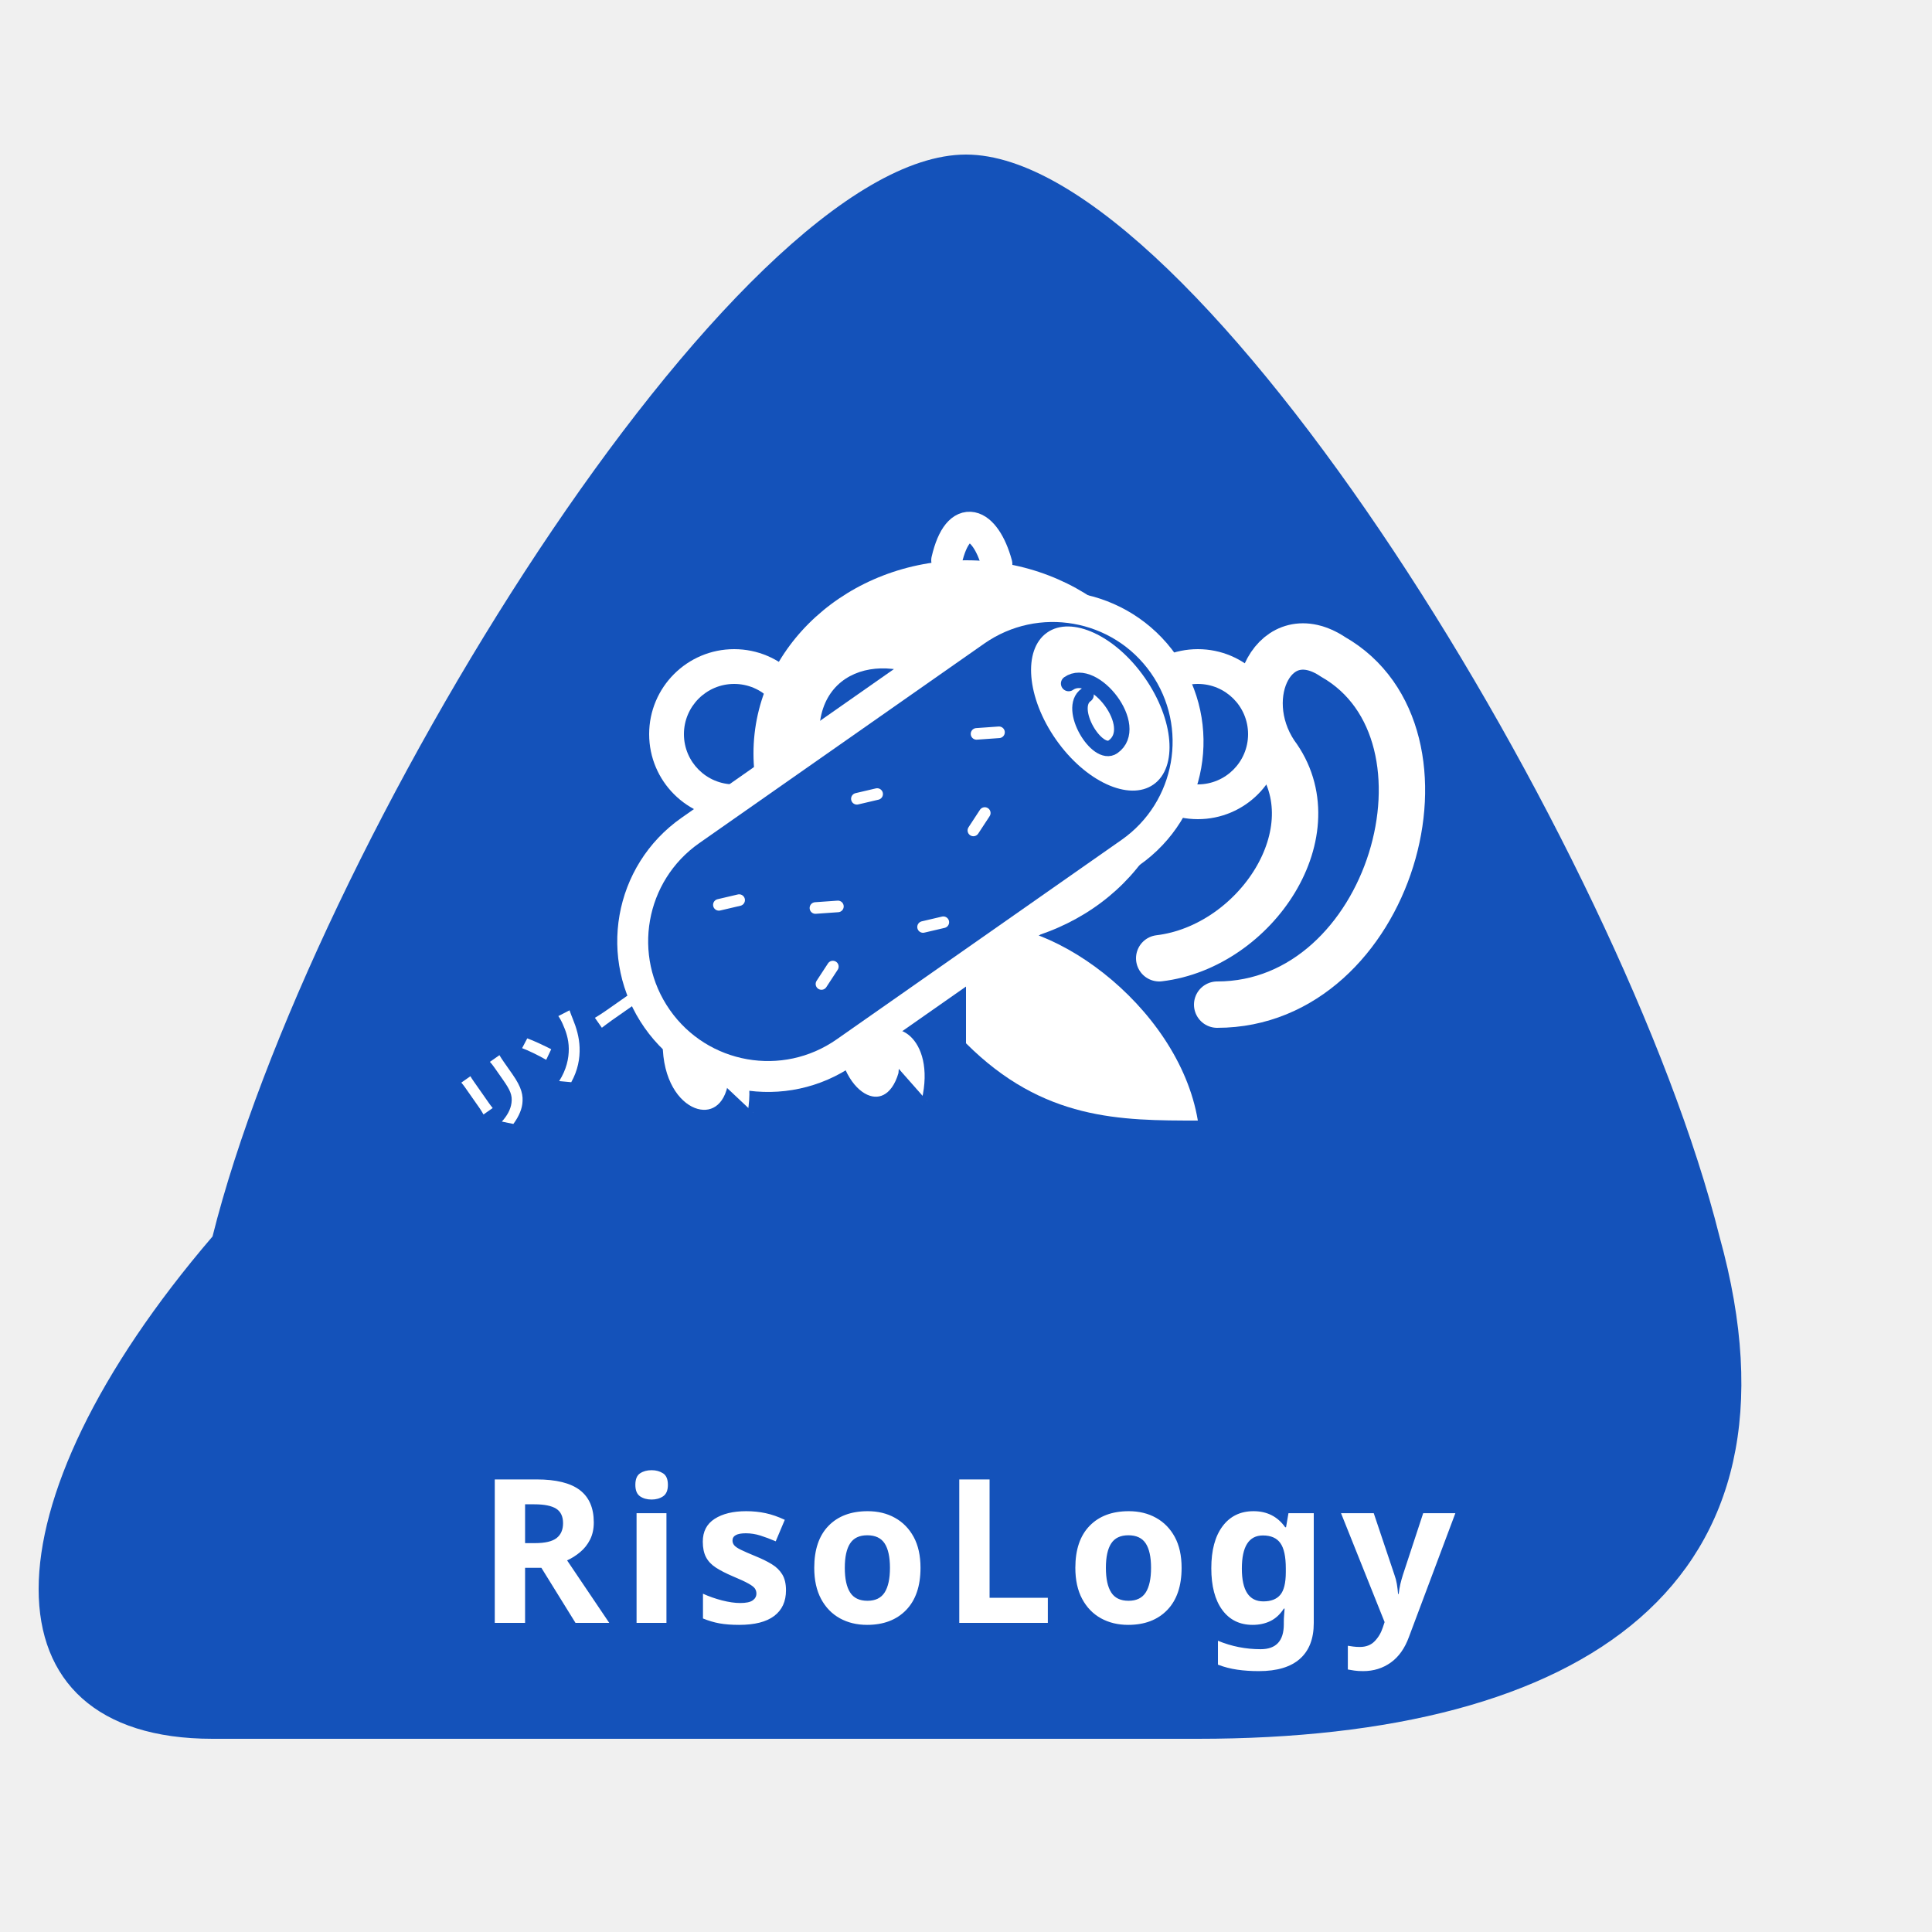
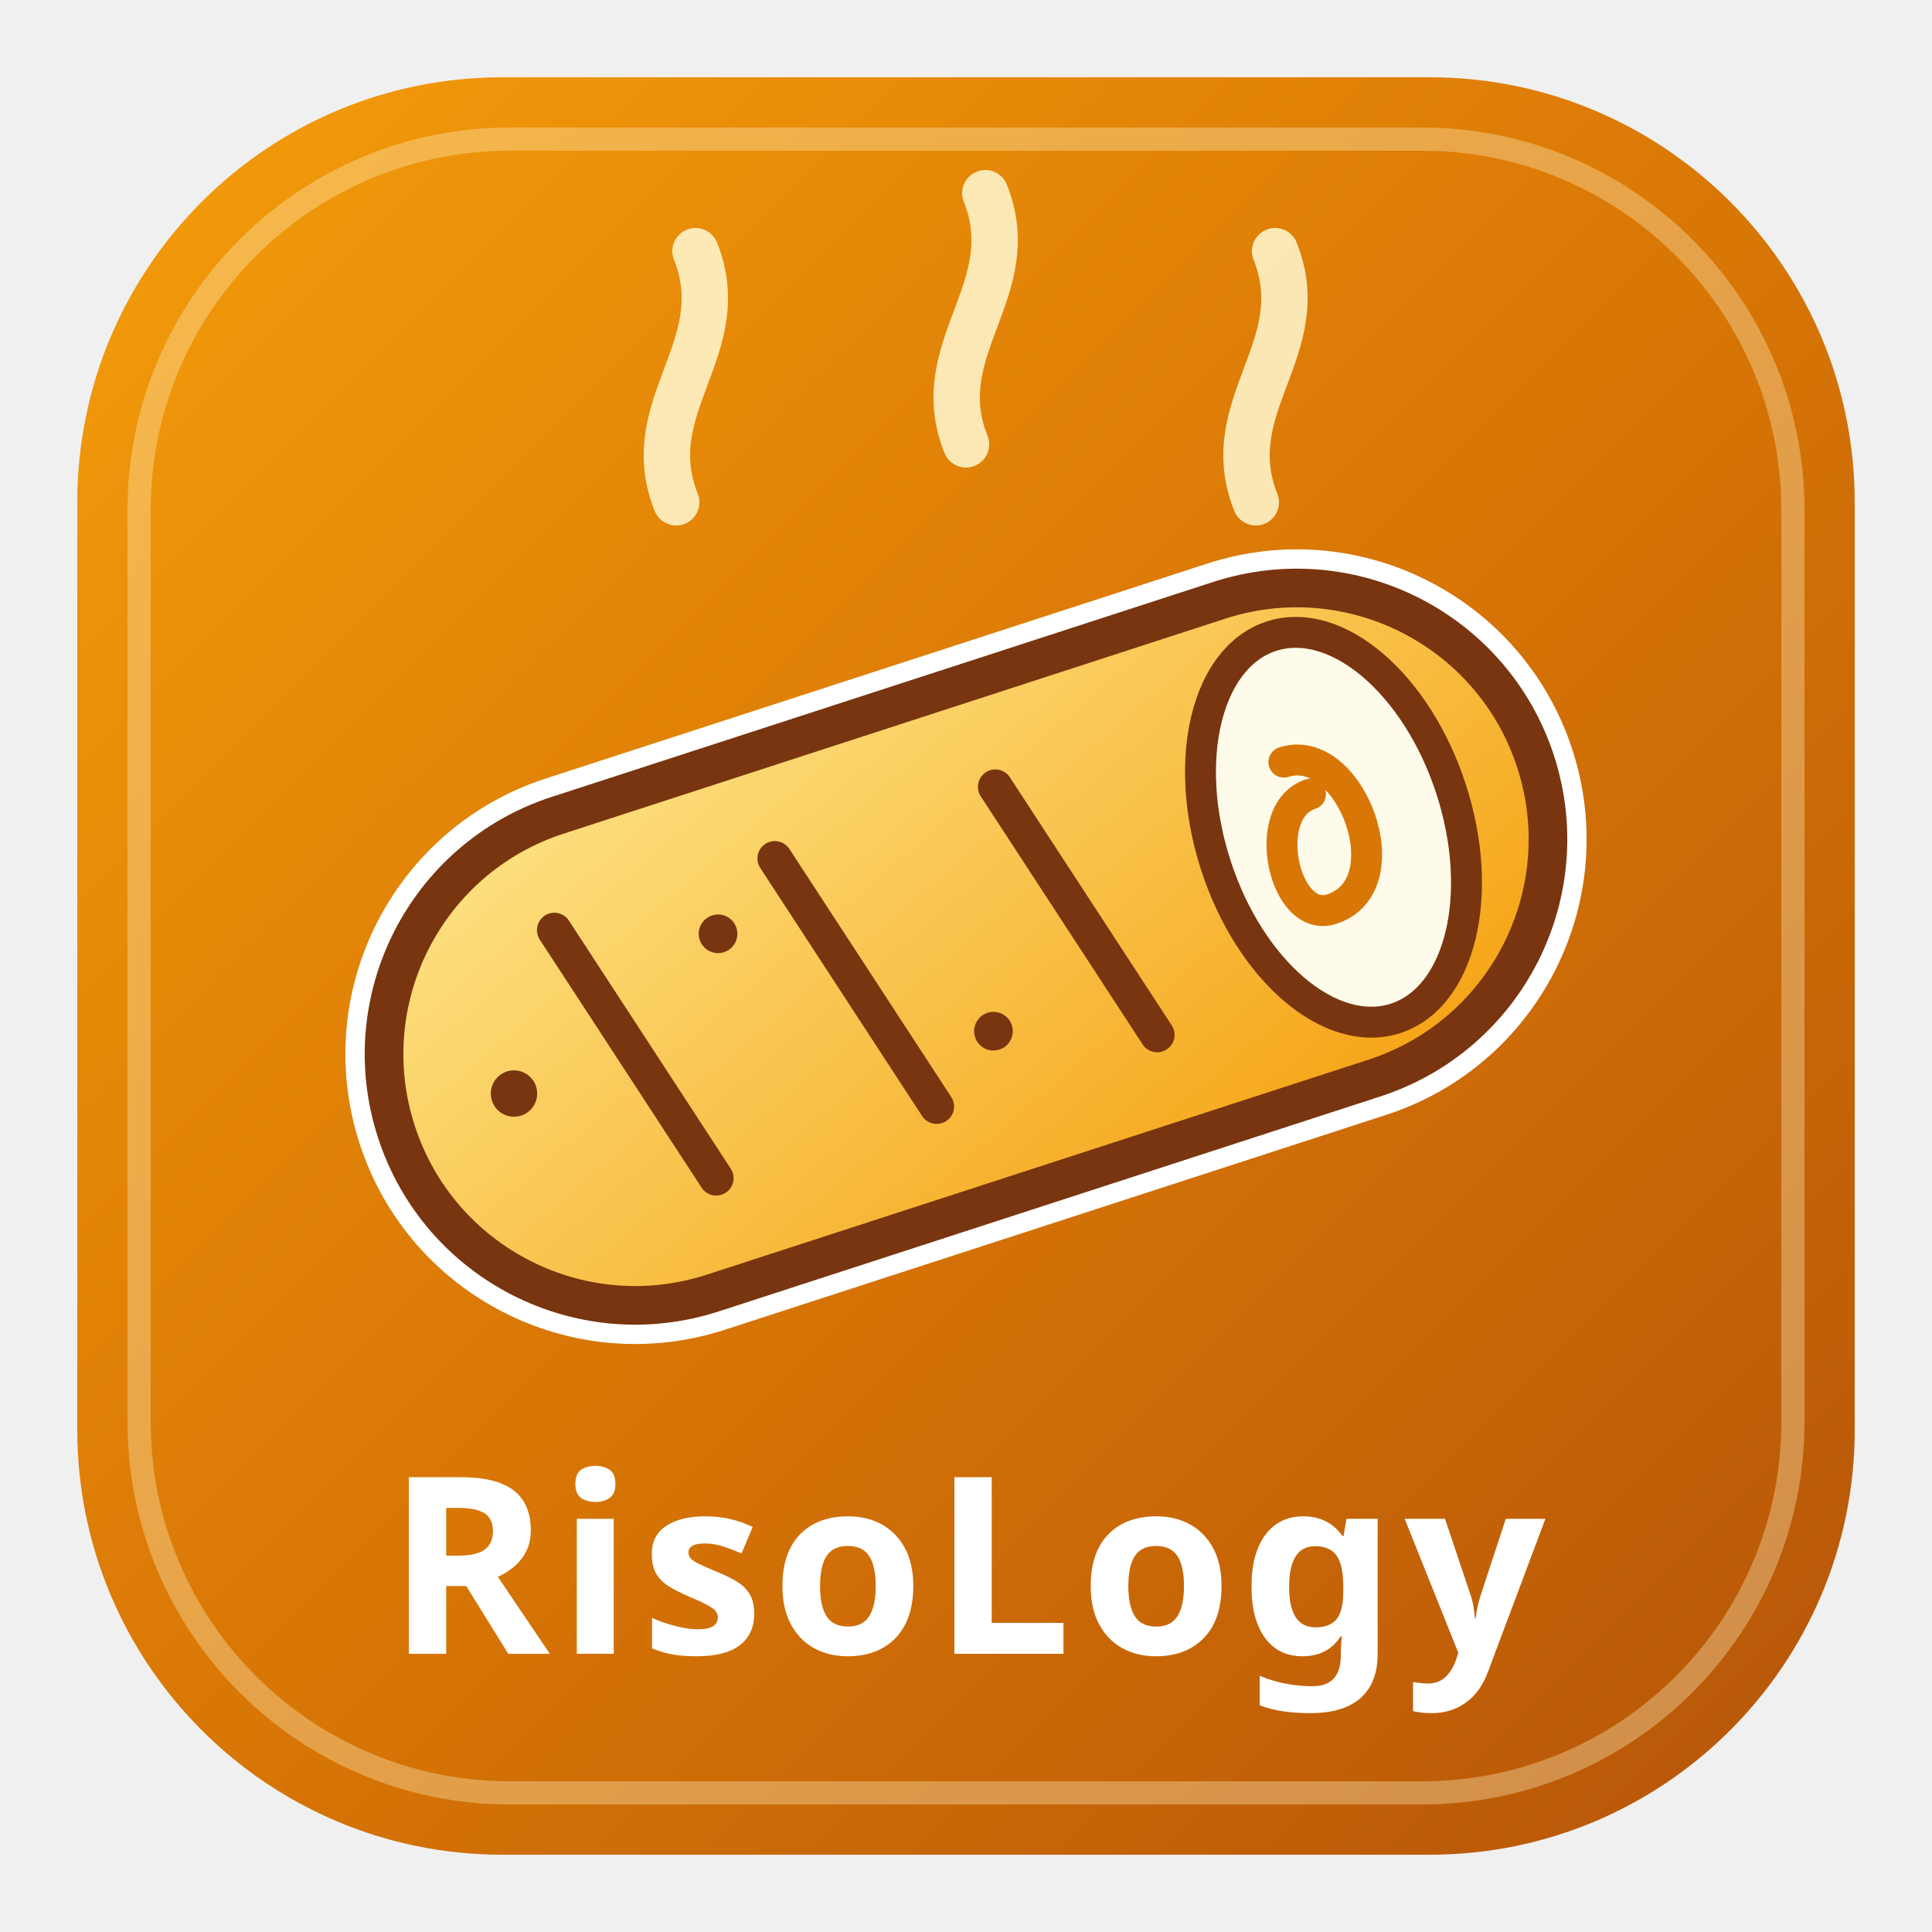
<svg xmlns="http://www.w3.org/2000/svg" viewBox="0 0 500 500" width="500" height="500">
  <defs>
-     <filter id="shadow" x="-10%" y="-10%" width="120%" height="120%">
-       <feDropShadow dx="0" dy="4" stdDeviation="6" flood-opacity="0.15" />
-     </filter>
+     <linearGradient id="amberGrad" x1="0%" y1="0%" x2="100%" y2="100%">
+       <stop offset="0%" stop-color="#F59E0B" />
+       <stop offset="50%" stop-color="#D97706" />
+       <stop offset="100%" stop-color="#B45309" />
+     </linearGradient>
+     <linearGradient id="crustGrad" x1="0%" y1="0%" x2="100%" y2="100%">
+       <stop offset="0%" stop-color="#FDE68A" />
+       <stop offset="100%" stop-color="#F59E0B" />
+     </linearGradient>
  </defs>
-   <path d="M 250 40             C 310 40, 420 220, 445 320             C 470 410, 410 450, 310 450             C 190 450, 130 450, 55 450             C -5 450, -5 390, 55 320             C 80 220, 190 40, 250 40 Z" fill="#1452BA" />
-   <g id="monkey-mascot" transform="translate(140, 120)">
-     <path d="M 175 140 C 220 140, 240 70, 205 50 C 190 40, 180 60, 190 75 C 205 95, 185 125, 160 128" fill="none" stroke="#FFFFFF" stroke-width="12" stroke-linecap="round" />
-     <circle cx="50" cy="70" r="22" fill="#FFFFFF" />
-     <circle cx="50" cy="70" r="13" fill="#1452BA" />
-     <circle cx="170" cy="70" r="22" fill="#FFFFFF" />
-     <circle cx="170" cy="70" r="13" fill="#1452BA" />
-     <ellipse cx="110" cy="75" rx="55" ry="50" fill="#FFFFFF" />
-     <path d="M 105 25 C 108 12, 115 15, 118 26" fill="none" stroke="#FFFFFF" stroke-width="8" stroke-linecap="round" />
-     <path d="M 72 70 C 72 50, 95 48, 108 62 C 121 48, 148 50, 148 70 C 148 95, 135 110, 110 110 C 85 110, 72 95, 72 70 Z" fill="#1452BA" />
-     <ellipse cx="92" cy="70" rx="5" ry="7" fill="#FFFFFF" />
-     <ellipse cx="128" cy="70" rx="5" ry="7" fill="#FFFFFF" />
-     <path d="M 88 84 C 95 106, 125 106, 132 84 Z" fill="#FFFFFF" />
-     <path d="M 102 96 C 107 104, 118 104, 122 98 Z" fill="#1452BA" />
-     <path d="M 110 120 C 130 115, 165 140, 170 170 C 150 170, 130 170, 110 150 Z" fill="#FFFFFF" />
-     <g fill="#FFFFFF" stroke="#1452BA" stroke-width="3">
-       <path d="M 30 150 C 35 140, 52 145, 50 160 C 48 175, 30 170, 30 150 Z" />
-       <path d="M 38 152 C 45 145, 58 150, 55 168" />
-       <path d="M 75 145 C 80 135, 96 140, 94 158 C 90 172, 75 165, 75 145 Z" />
-       <path d="M 85 148 C 92 140, 104 148, 100 165" />
+   <rect x="20" y="20" width="460" height="460" rx="110" fill="url(#amberGrad)" />
+   <rect x="36" y="36" width="428" height="428" rx="96" fill="none" stroke="#FEF3C7" stroke-width="6" stroke-opacity="0.35" />
+   <g stroke="#FEF3C7" stroke-width="12" stroke-linecap="round" fill="none" opacity="0.9">
+     <path d="M 175 130 C 165 105, 190 90, 180 65" />
+     <path d="M 250 115 C 240 90, 265 75, 255 50" />
+     <path d="M 325 130 C 315 105, 340 90, 330 65" />
+   </g>
+   <g transform="translate(250, 245) rotate(-18) translate(-165, -75)">
+     <rect x="0" y="0" width="330" height="150" rx="75" fill="#FFFFFF" />
+     <rect x="10" y="10" width="310" height="130" rx="65" fill="url(#crustGrad)" stroke="#78350F" stroke-width="10" />
+     <ellipse cx="265" cy="75" rx="32" ry="52" fill="#FFFBEB" stroke="#78350F" stroke-width="8" />
+     <path d="M 258 55 C 276 55, 278 95, 258 95 C 245 95, 248 65, 262 65" fill="none" stroke="#D97706" stroke-width="8" stroke-linecap="round" />
+     <g stroke="#78350F" stroke-width="9" stroke-linecap="round">
+       <line x1="65" y1="38" x2="85" y2="112" />
+       <line x1="125" y1="38" x2="145" y2="112" />
+       <line x1="185" y1="38" x2="205" y2="112" />
    </g>
-     <text x="-15" y="175" fill="#FFFFFF" font-family="'Arial', 'sans-serif'" font-weight="900" font-size="20" transform="rotate(-35, -15, 175)">
-       リソール
-     </text>
-     <g transform="translate(10, 115) rotate(-35)">
-       <rect x="0" y="0" width="160" height="70" rx="35" fill="#1452BA" stroke="#FFFFFF" stroke-width="8" />
-       <ellipse cx="140" cy="35" rx="14" ry="24" fill="#FFFFFF" />
-       <path d="M 137 25 C 145 25, 146 45, 137 45 C 132 45, 133 30, 139 30" fill="none" stroke="#1452BA" stroke-width="4" stroke-linecap="round" />
-       <g stroke="#FFFFFF" stroke-width="3" stroke-linecap="round">
-         <line x1="30" y1="20" x2="35" y2="22" />
-         <line x1="50" y1="35" x2="55" y2="38" />
-         <line x1="75" y1="18" x2="80" y2="20" />
-         <line x1="95" y1="42" x2="100" y2="40" />
-         <line x1="40" y1="52" x2="45" y2="50" />
-         <line x1="70" y1="55" x2="75" y2="57" />
-         <line x1="110" y1="22" x2="115" y2="25" />
-       </g>
-     </g>
+     <circle cx="42" cy="75" r="6" fill="#78350F" />
+     <circle cx="105" cy="52" r="5" fill="#78350F" />
+     <circle cx="165" cy="98" r="5" fill="#78350F" />
  </g>
-   <text x="250" y="420" text-anchor="middle" fill="#FFFFFF" font-family="'Impact', 'Arial Black', sans-serif" font-weight="900" font-size="52" letter-spacing="3">
+   <text x="250" y="428" text-anchor="middle" fill="#FFFFFF" font-family="'Plus Jakarta Sans', 'Arial Black', sans-serif" font-weight="900" font-size="64" letter-spacing="2">
    RisoLogy
  </text>
</svg>
